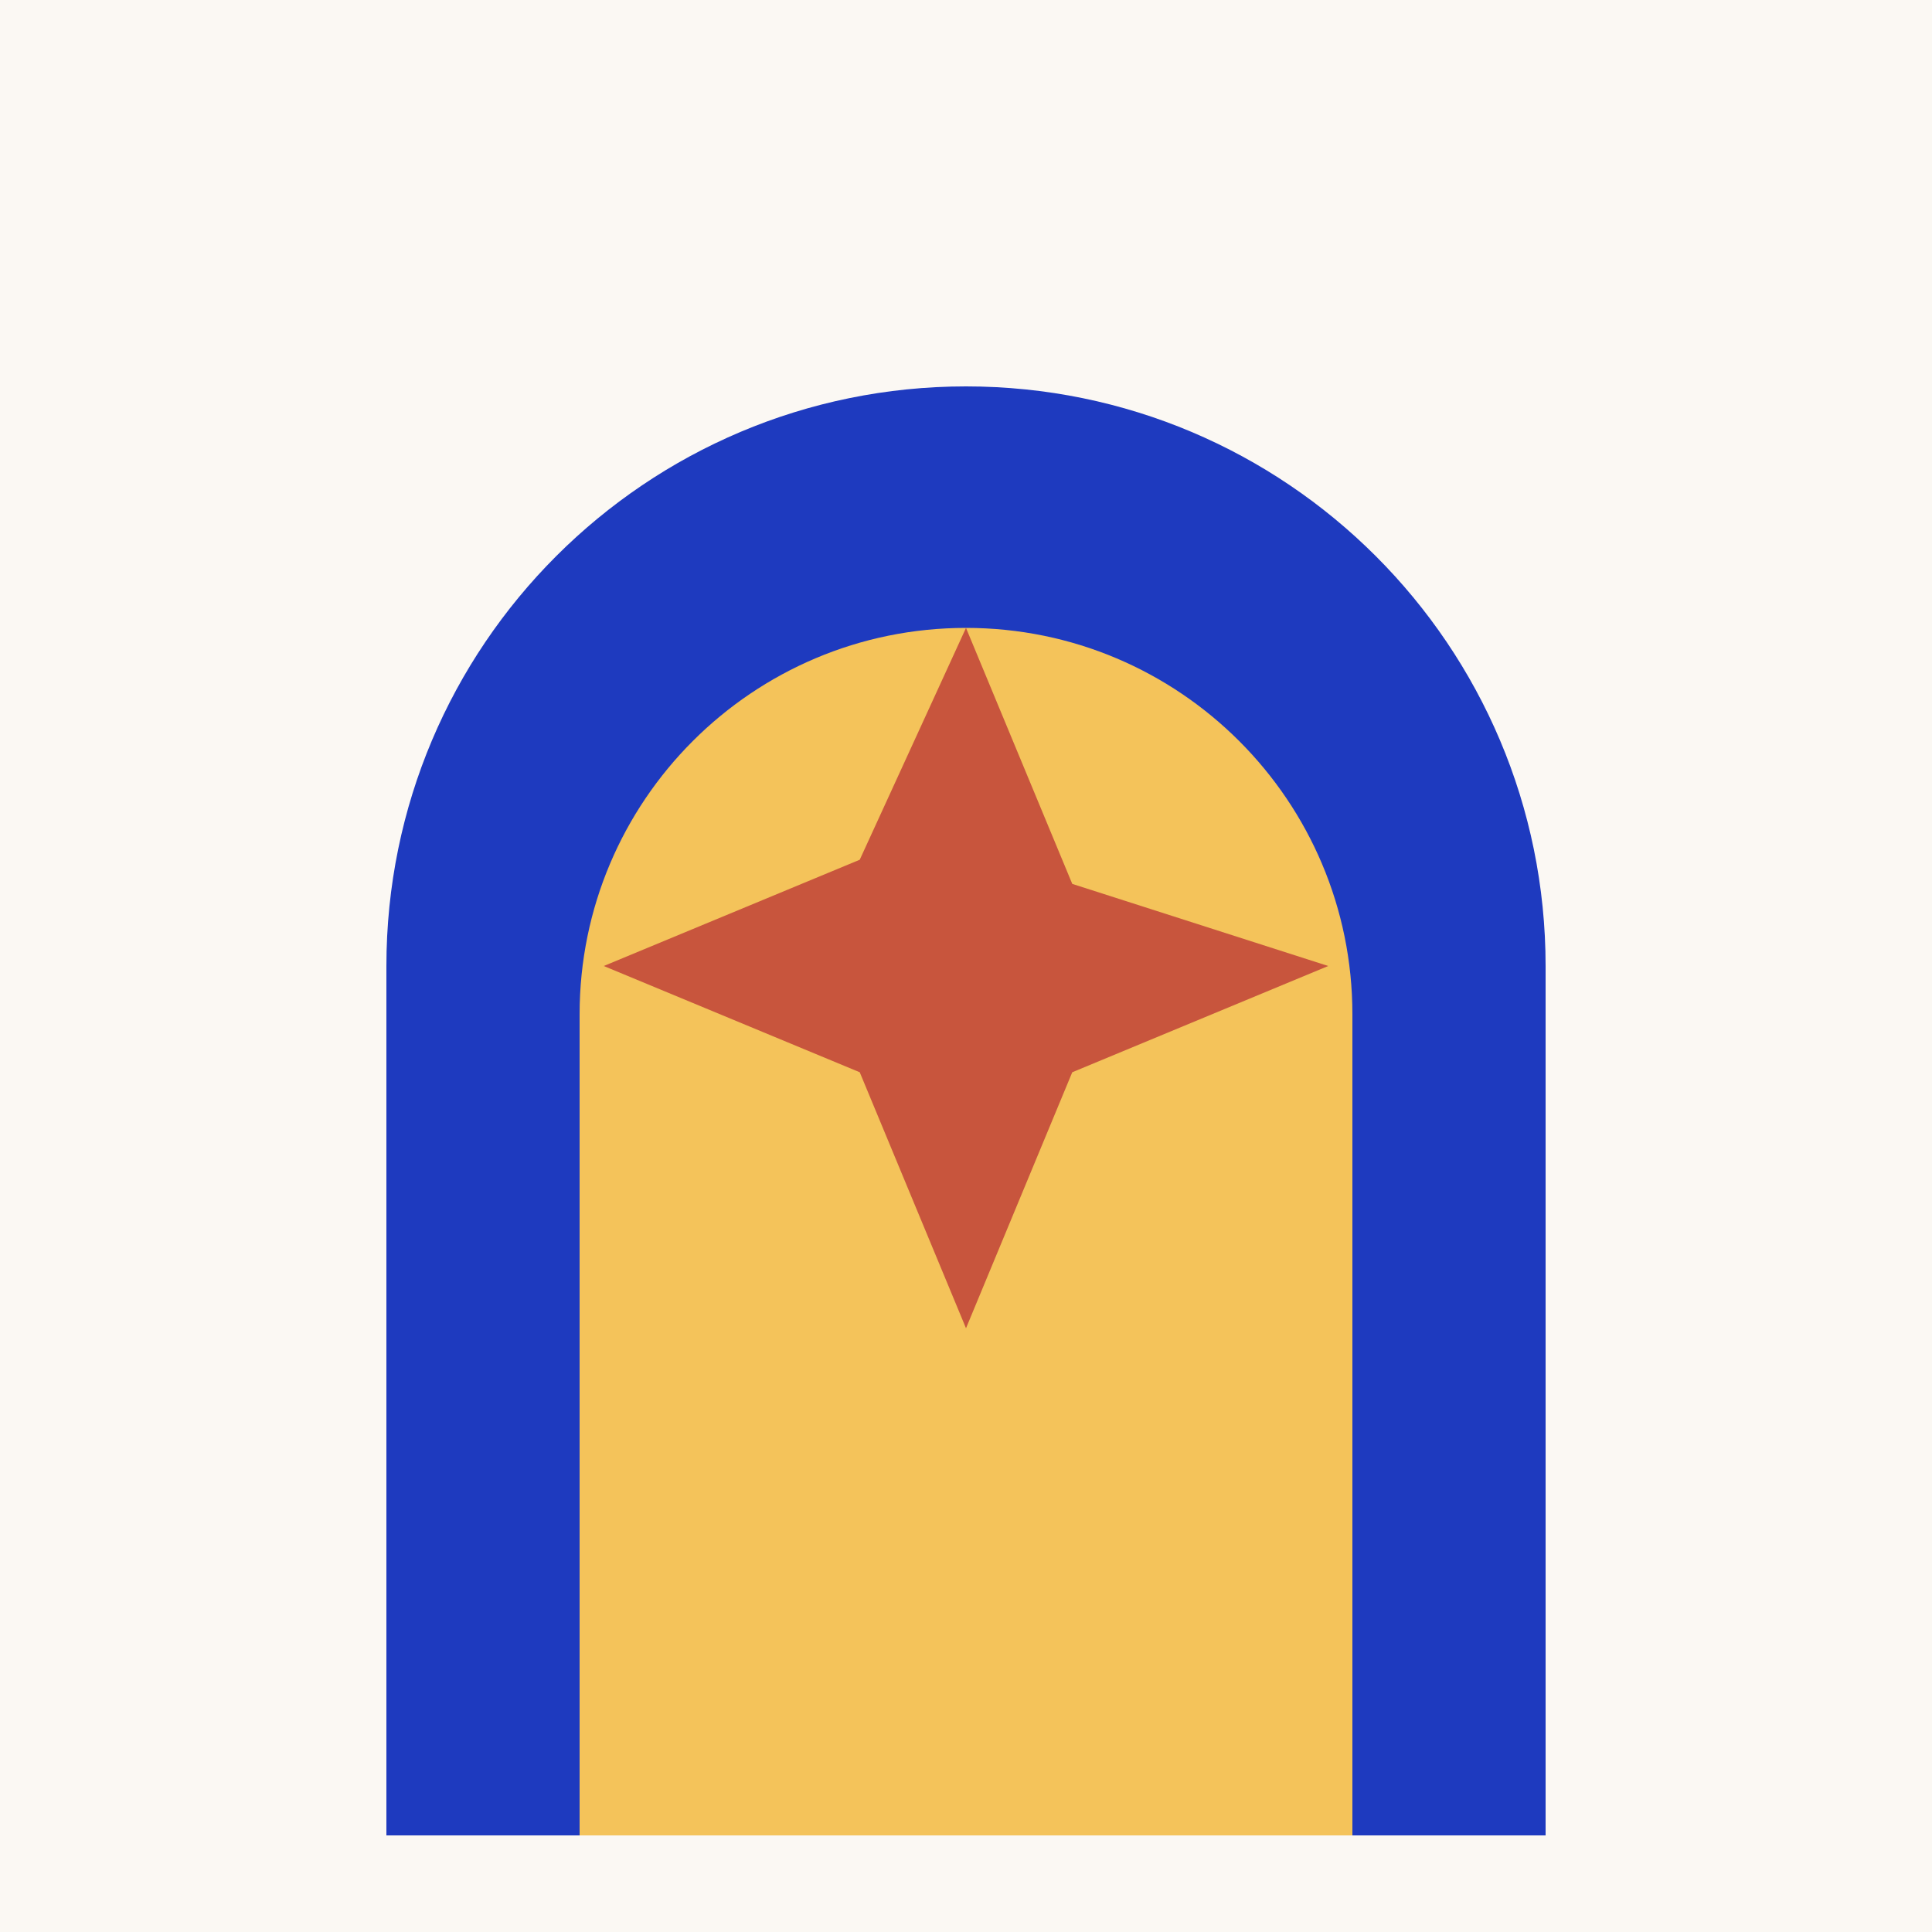
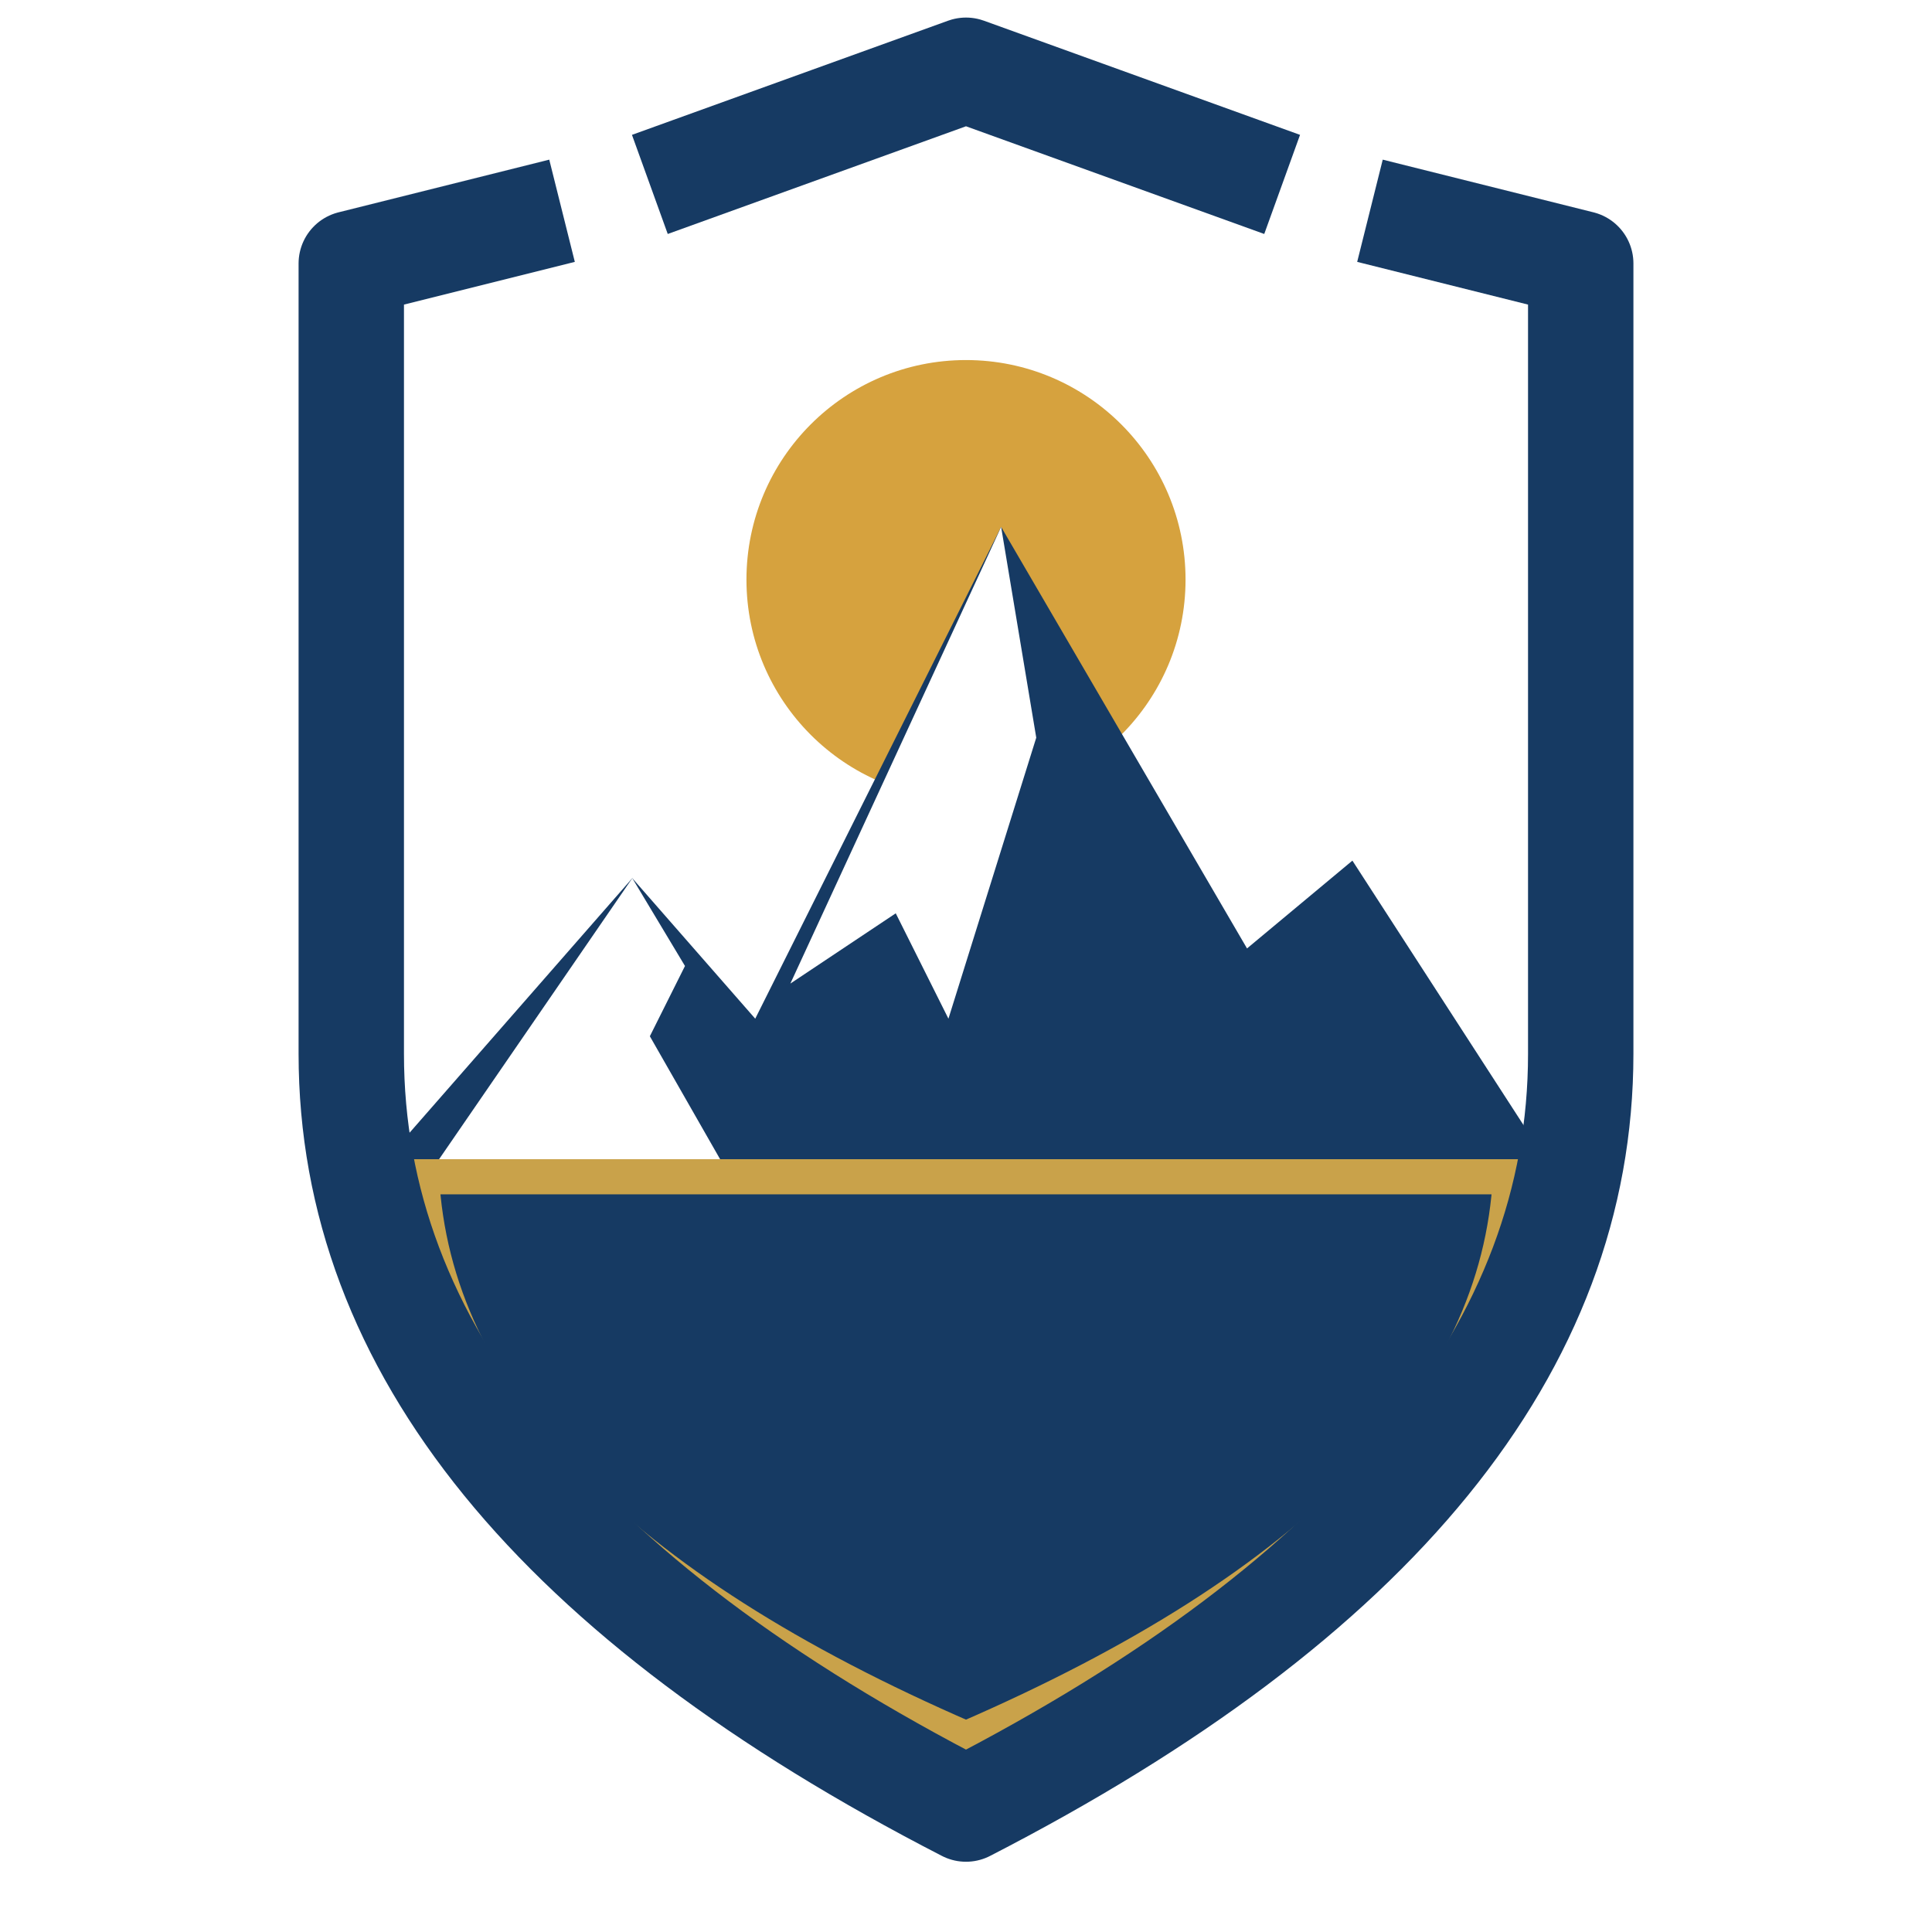
- <svg xmlns="http://www.w3.org/2000/svg" width="512" height="512" viewBox="0 0 40 40">
-   <rect width="40" height="40" fill="#fbf8f3" />
-   <path d="M8 38V20a12 12 0 1 1 24 0v18z" fill="#1e3abf" />
-   <path d="M12 38V21a8 8 0 1 1 16 0v17z" fill="#f4c35a" />
-   <path d="M20 13l2.2 5.3L27.5 20l-5.3 2.2L20 27.5l-2.2-5.3L12.5 20l5.3-2.2z" fill="#c8553d" />
+ <svg xmlns="http://www.w3.org/2000/svg" viewBox="-10 0 220 220">
+   <rect x="-10" width="220" height="220" fill="#ffffff" />
+   <circle cx="100" cy="66" r="25" fill="#d6a23e" />
+   <polygon points="34,132 62,100 76,116 104,60 132,108 144,98 166,132" fill="#163a63" />
+   <polygon points="62,100 40,132 72,132 64,118 68,110" fill="#ffffff" />
+   <polygon points="104,60 80,112 92,104 98,116 108,84" fill="#ffffff" />
+   <path d="M38,134 L162,134 Q160,172 100,198 Q40,172 38,134 Z" fill="#163a63" stroke="#c9a24a" stroke-width="4" />
+   <path d="M54,24 L30,30 L30,120 Q30,170 100,206 Q170,170 170,120 L170,30 L146,24" fill="none" stroke="#163a63" stroke-width="12" stroke-linejoin="round" />
+   <path d="M64,21 L100,8 L136,21" fill="none" stroke="#163a63" stroke-width="12" stroke-linejoin="round" />
</svg>
